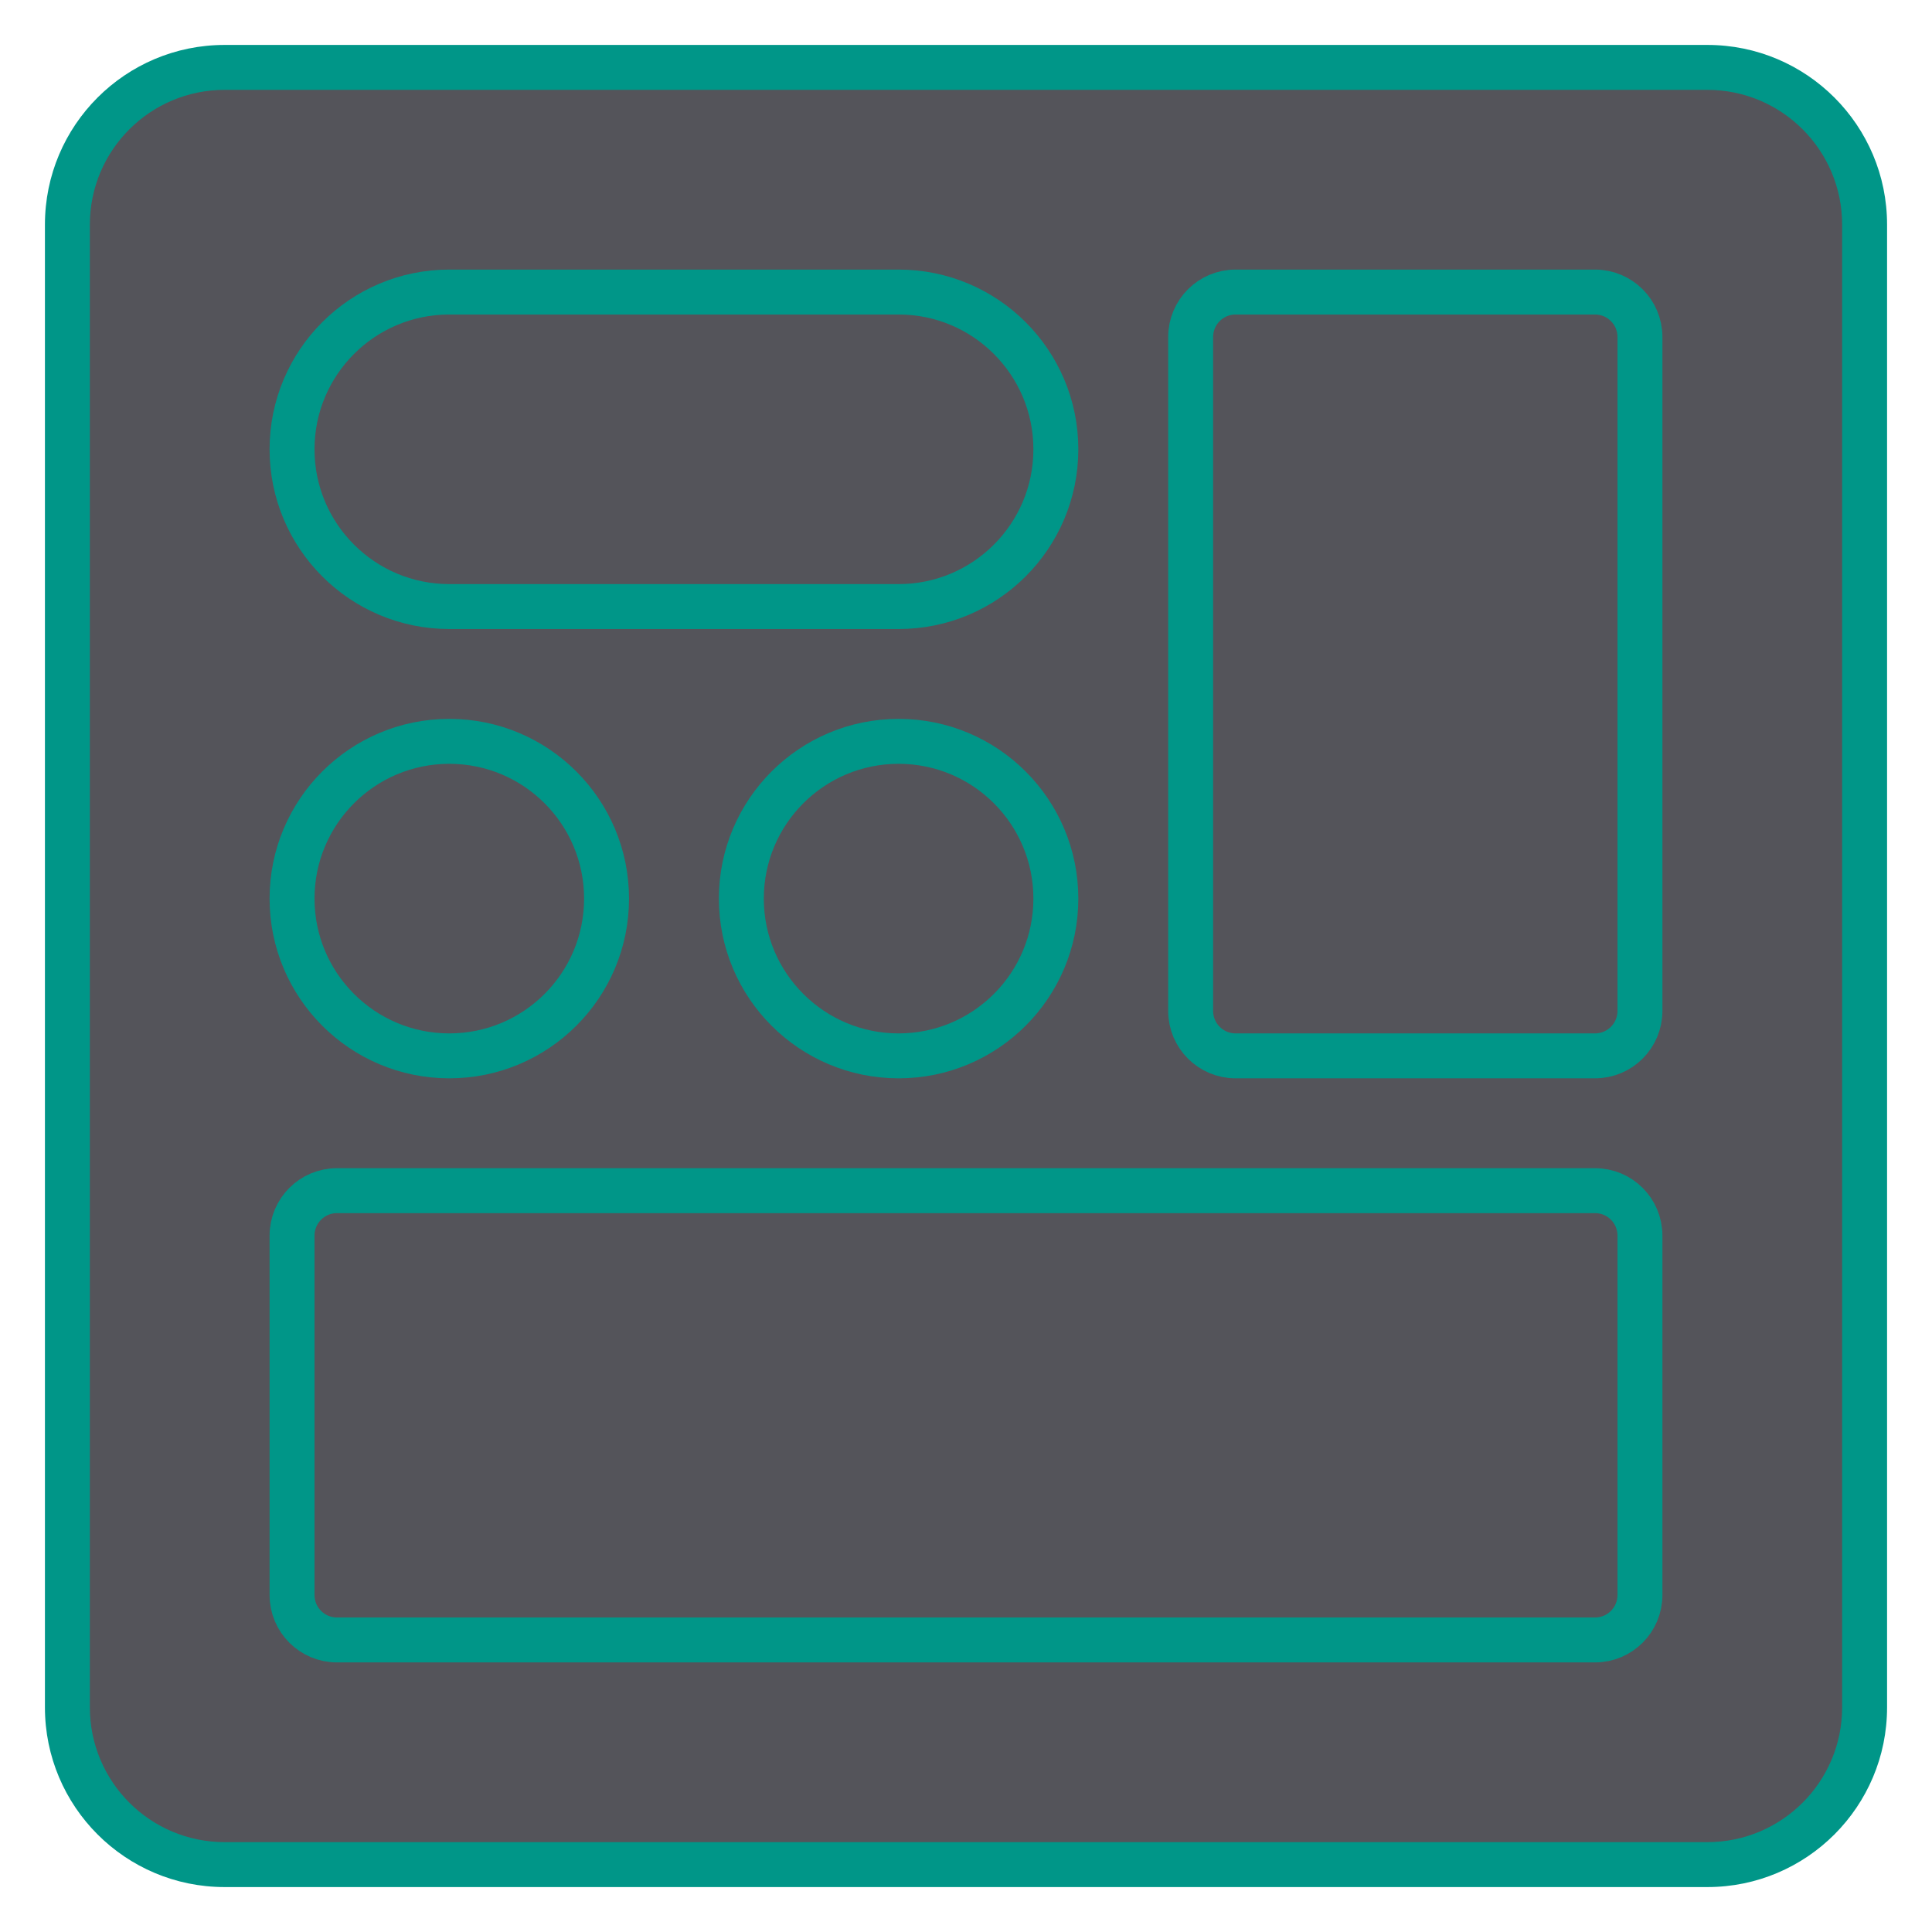
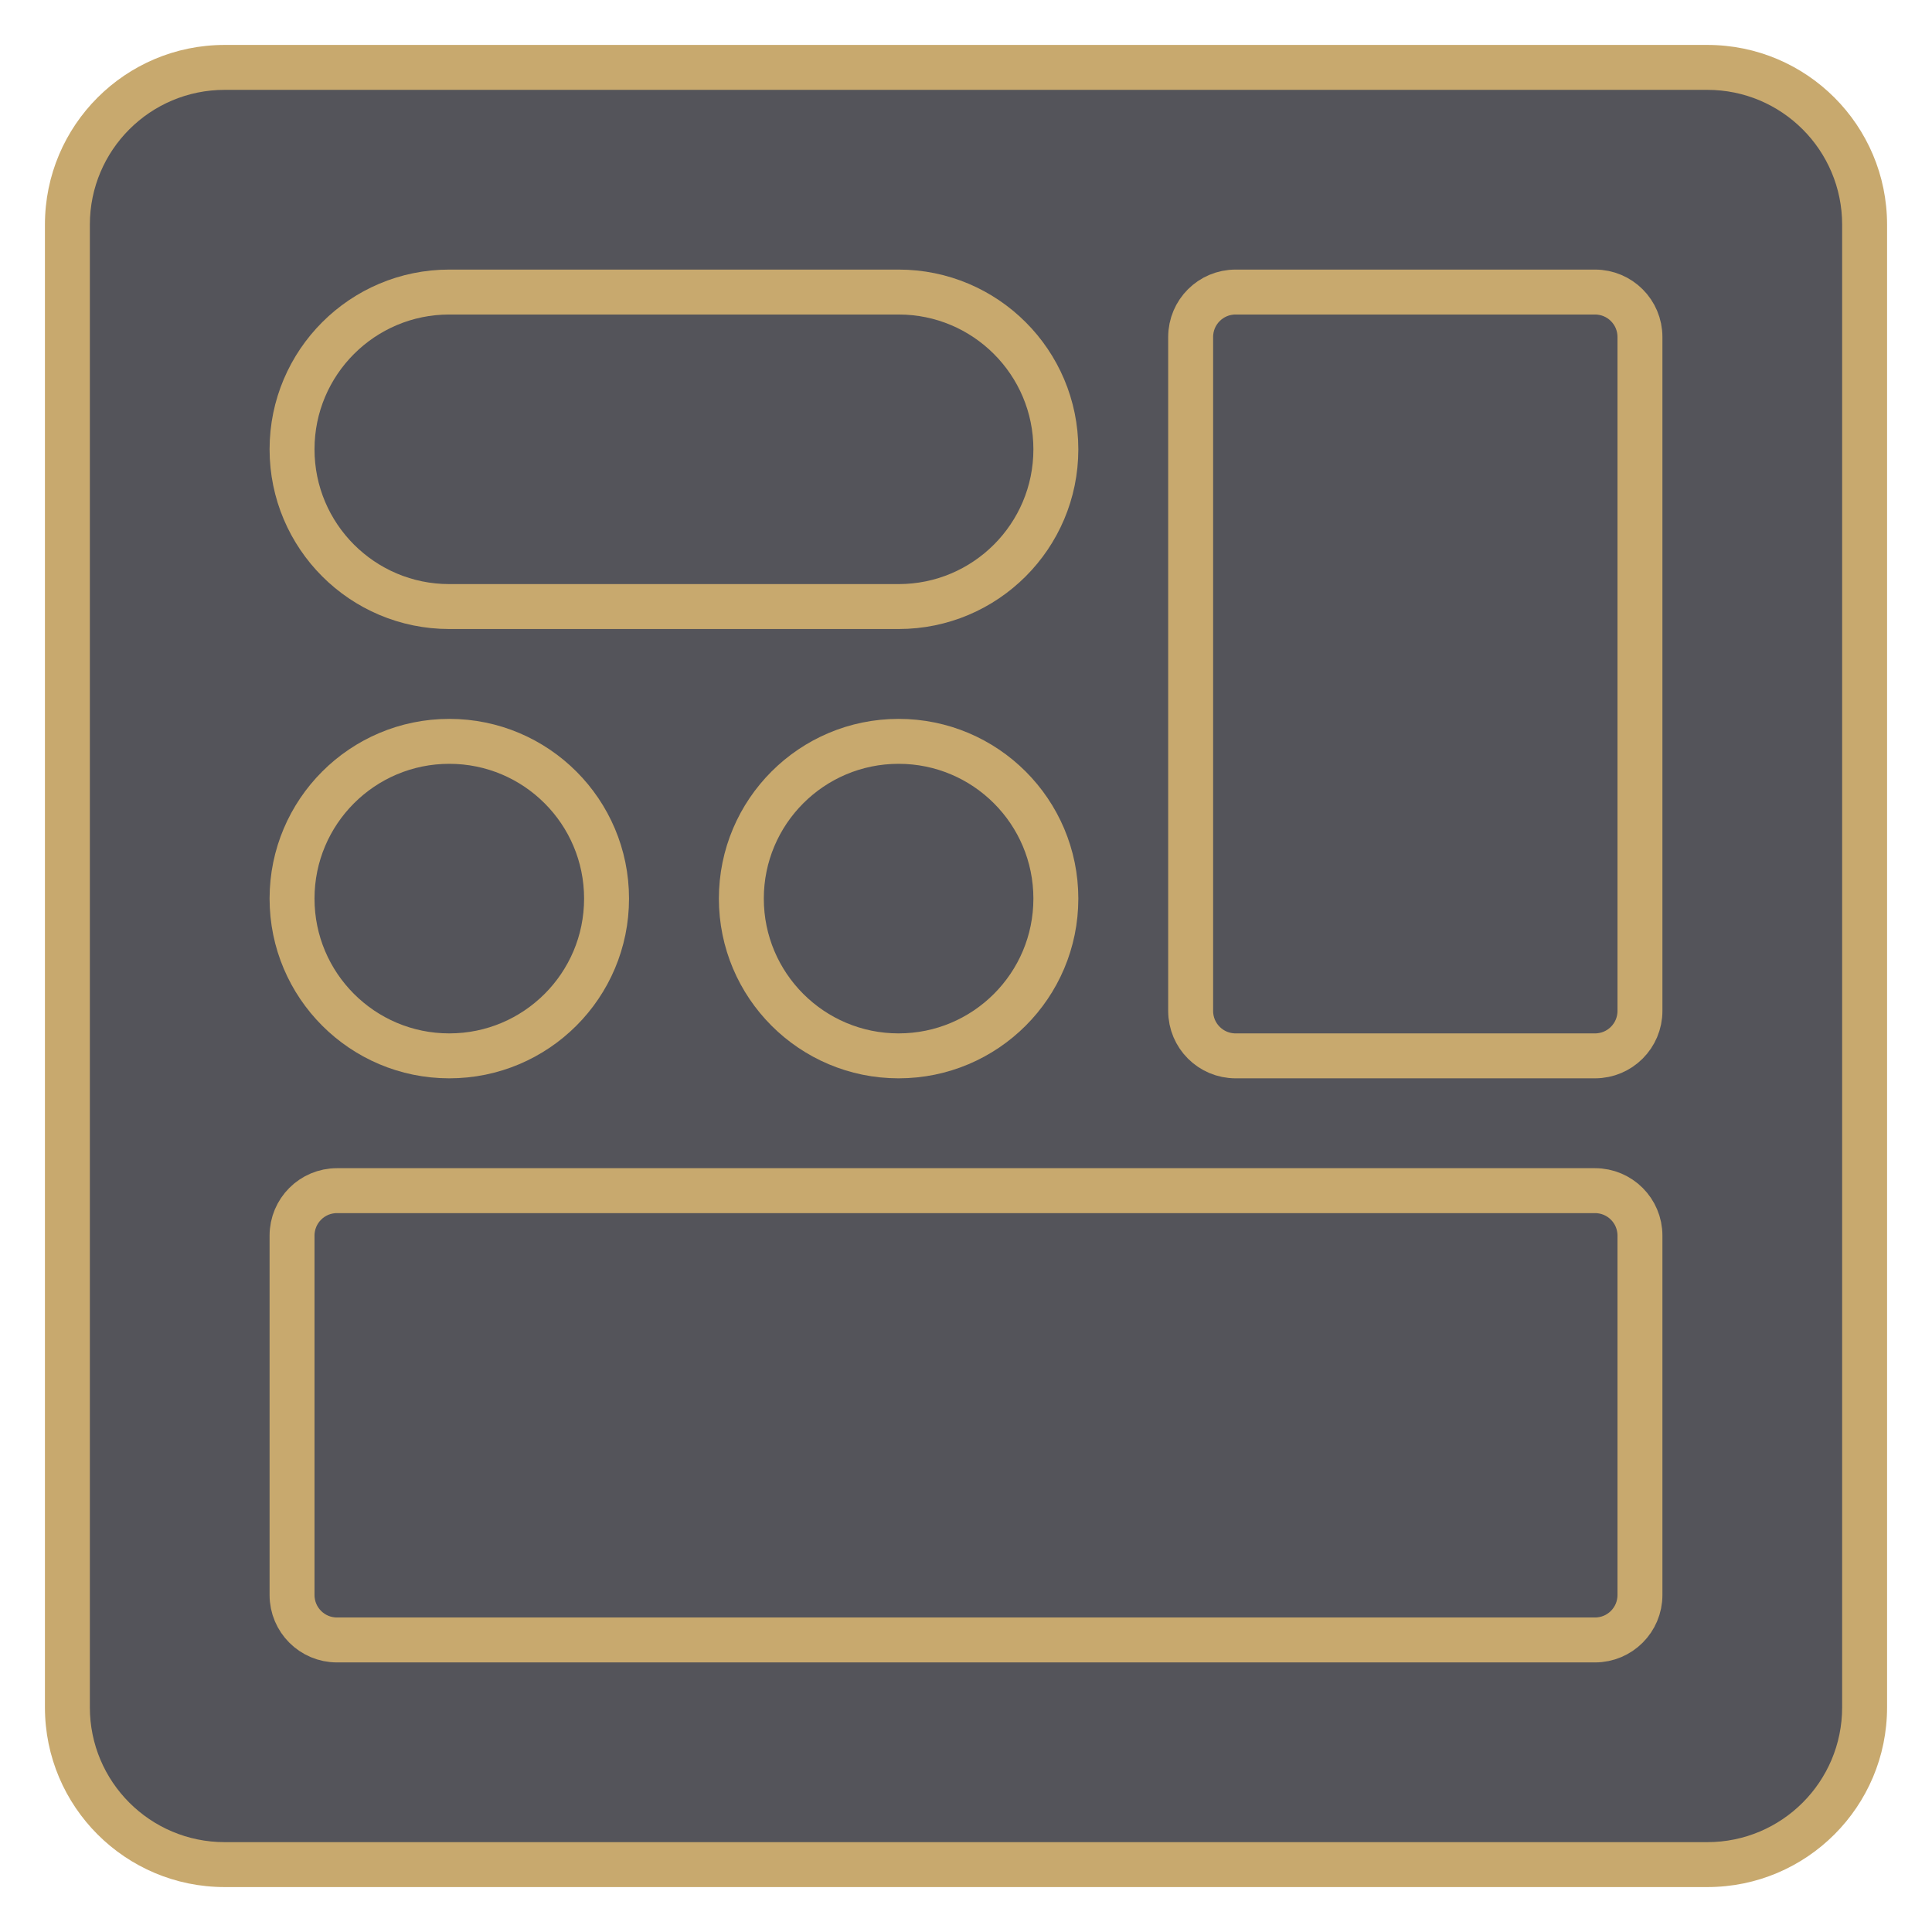
<svg xmlns="http://www.w3.org/2000/svg" width="43" height="43" viewBox="0 0 43 43">
  <rect x="1.5" y="1.5" width="40" height="40" rx="3.5" style="fill:#54545a" />
-   <path d="M38,2a3,3,0,0,1,3,3V38a3,3,0,0,1-3,3H5a3,3,0,0,1-3-3V5A3,3,0,0,1,5,2H38m0-1H5A4,4,0,0,0,1,5V38a4,4,0,0,0,4,4H38a4,4,0,0,0,4-4V5a4,4,0,0,0-4-4Z" style="fill:#009688" />
-   <rect x="6.5" y="26.5" width="30" height="10" rx="1" transform="translate(43 63) rotate(-180)" style="fill:none;stroke:#009688;stroke-linecap:round;stroke-linejoin:round" />
-   <rect x="26.5" y="6.5" width="10" height="17" rx="1" transform="translate(63 30) rotate(-180)" style="fill:none;stroke:#009688;stroke-linecap:round;stroke-linejoin:round" />
-   <rect x="6.5" y="6.5" width="17" height="7" rx="3.5" transform="translate(30 20) rotate(180)" style="fill:none;stroke:#009688;stroke-linecap:round;stroke-linejoin:round" />
-   <circle cx="10" cy="20" r="3.5" style="fill:none;stroke:#009688;stroke-linecap:round;stroke-linejoin:round" />
-   <circle cx="20" cy="20" r="3.5" style="fill:none;stroke:#009688;stroke-linecap:round;stroke-linejoin:round" />
+   <path d="M38,2a3,3,0,0,1,3,3V38a3,3,0,0,1-3,3H5a3,3,0,0,1-3-3V5A3,3,0,0,1,5,2H38m0-1H5A4,4,0,0,0,1,5V38a4,4,0,0,0,4,4H38a4,4,0,0,0,4-4V5a4,4,0,0,0-4-4Z" style="fill:#C8A96E" />
+   <rect x="6.5" y="26.5" width="30" height="10" rx="1" transform="translate(43 63) rotate(-180)" style="fill:none;stroke:#C8A96E;stroke-linecap:round;stroke-linejoin:round" />
+   <rect x="26.5" y="6.5" width="10" height="17" rx="1" transform="translate(63 30) rotate(-180)" style="fill:none;stroke:#C8A96E;stroke-linecap:round;stroke-linejoin:round" />
+   <rect x="6.5" y="6.5" width="17" height="7" rx="3.5" transform="translate(30 20) rotate(180)" style="fill:none;stroke:#C8A96E;stroke-linecap:round;stroke-linejoin:round" />
+   <circle cx="10" cy="20" r="3.5" style="fill:none;stroke:#C8A96E;stroke-linecap:round;stroke-linejoin:round" />
+   <circle cx="20" cy="20" r="3.5" style="fill:none;stroke:#C8A96E;stroke-linecap:round;stroke-linejoin:round" />
</svg>
